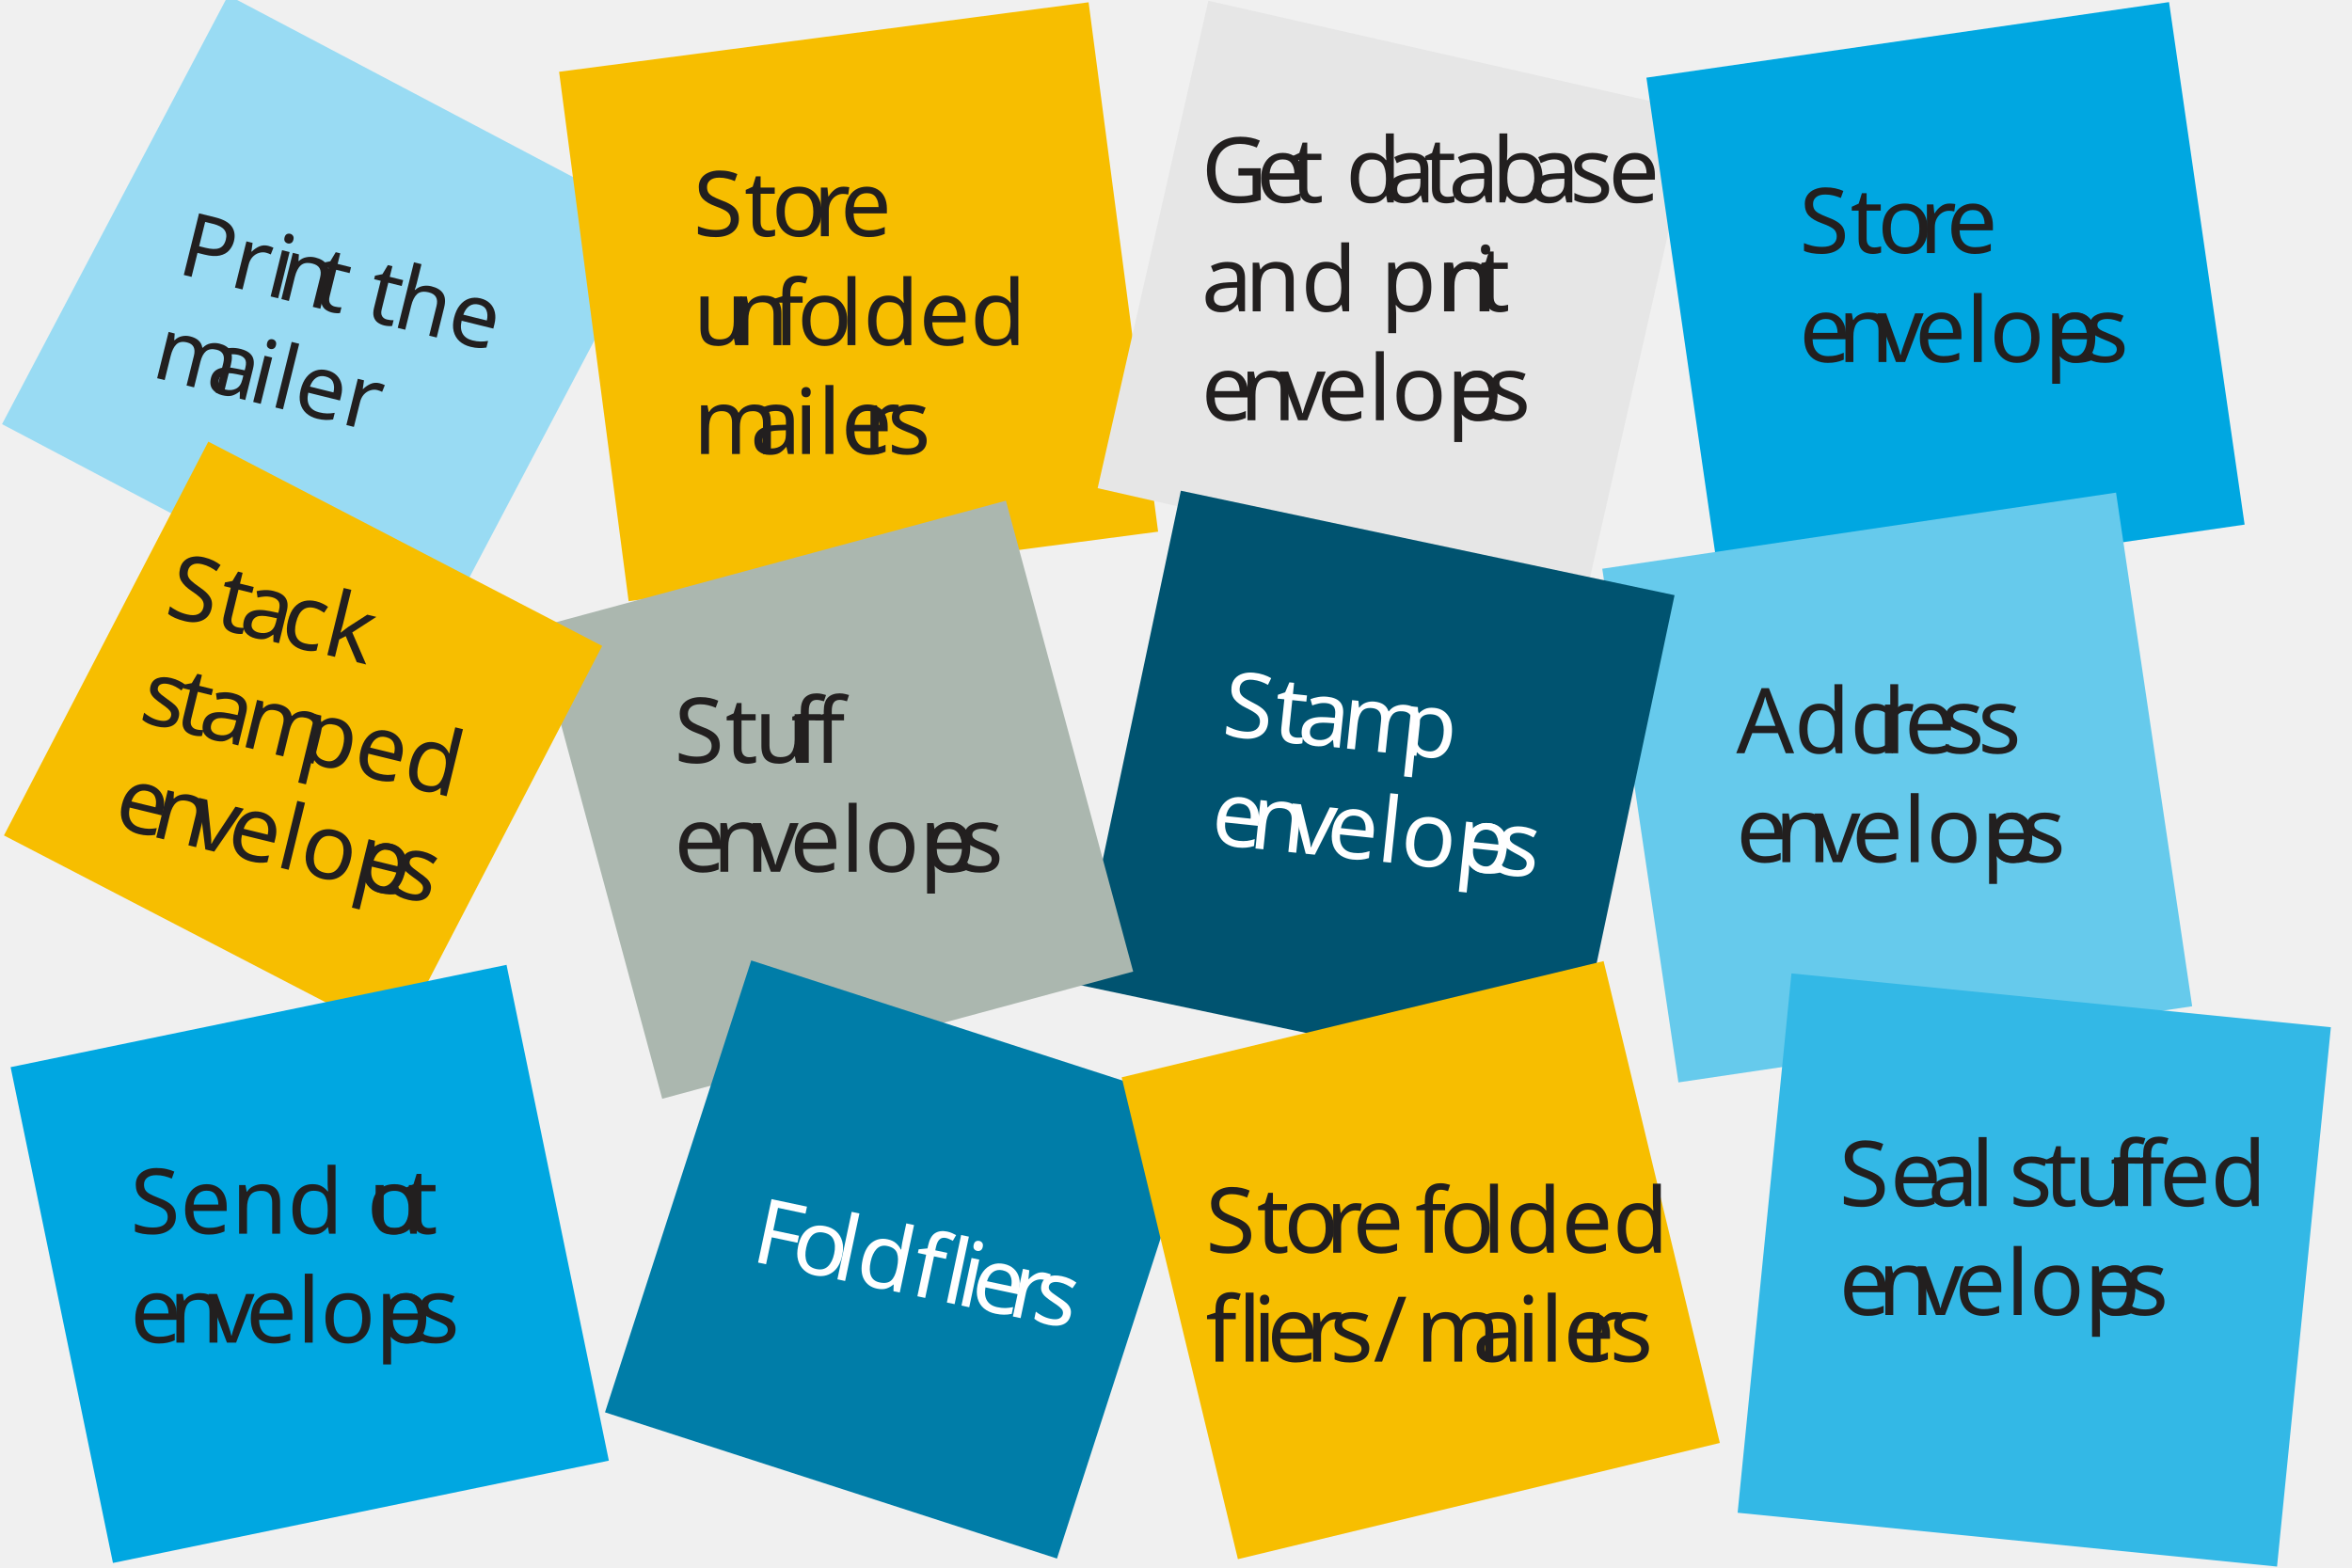
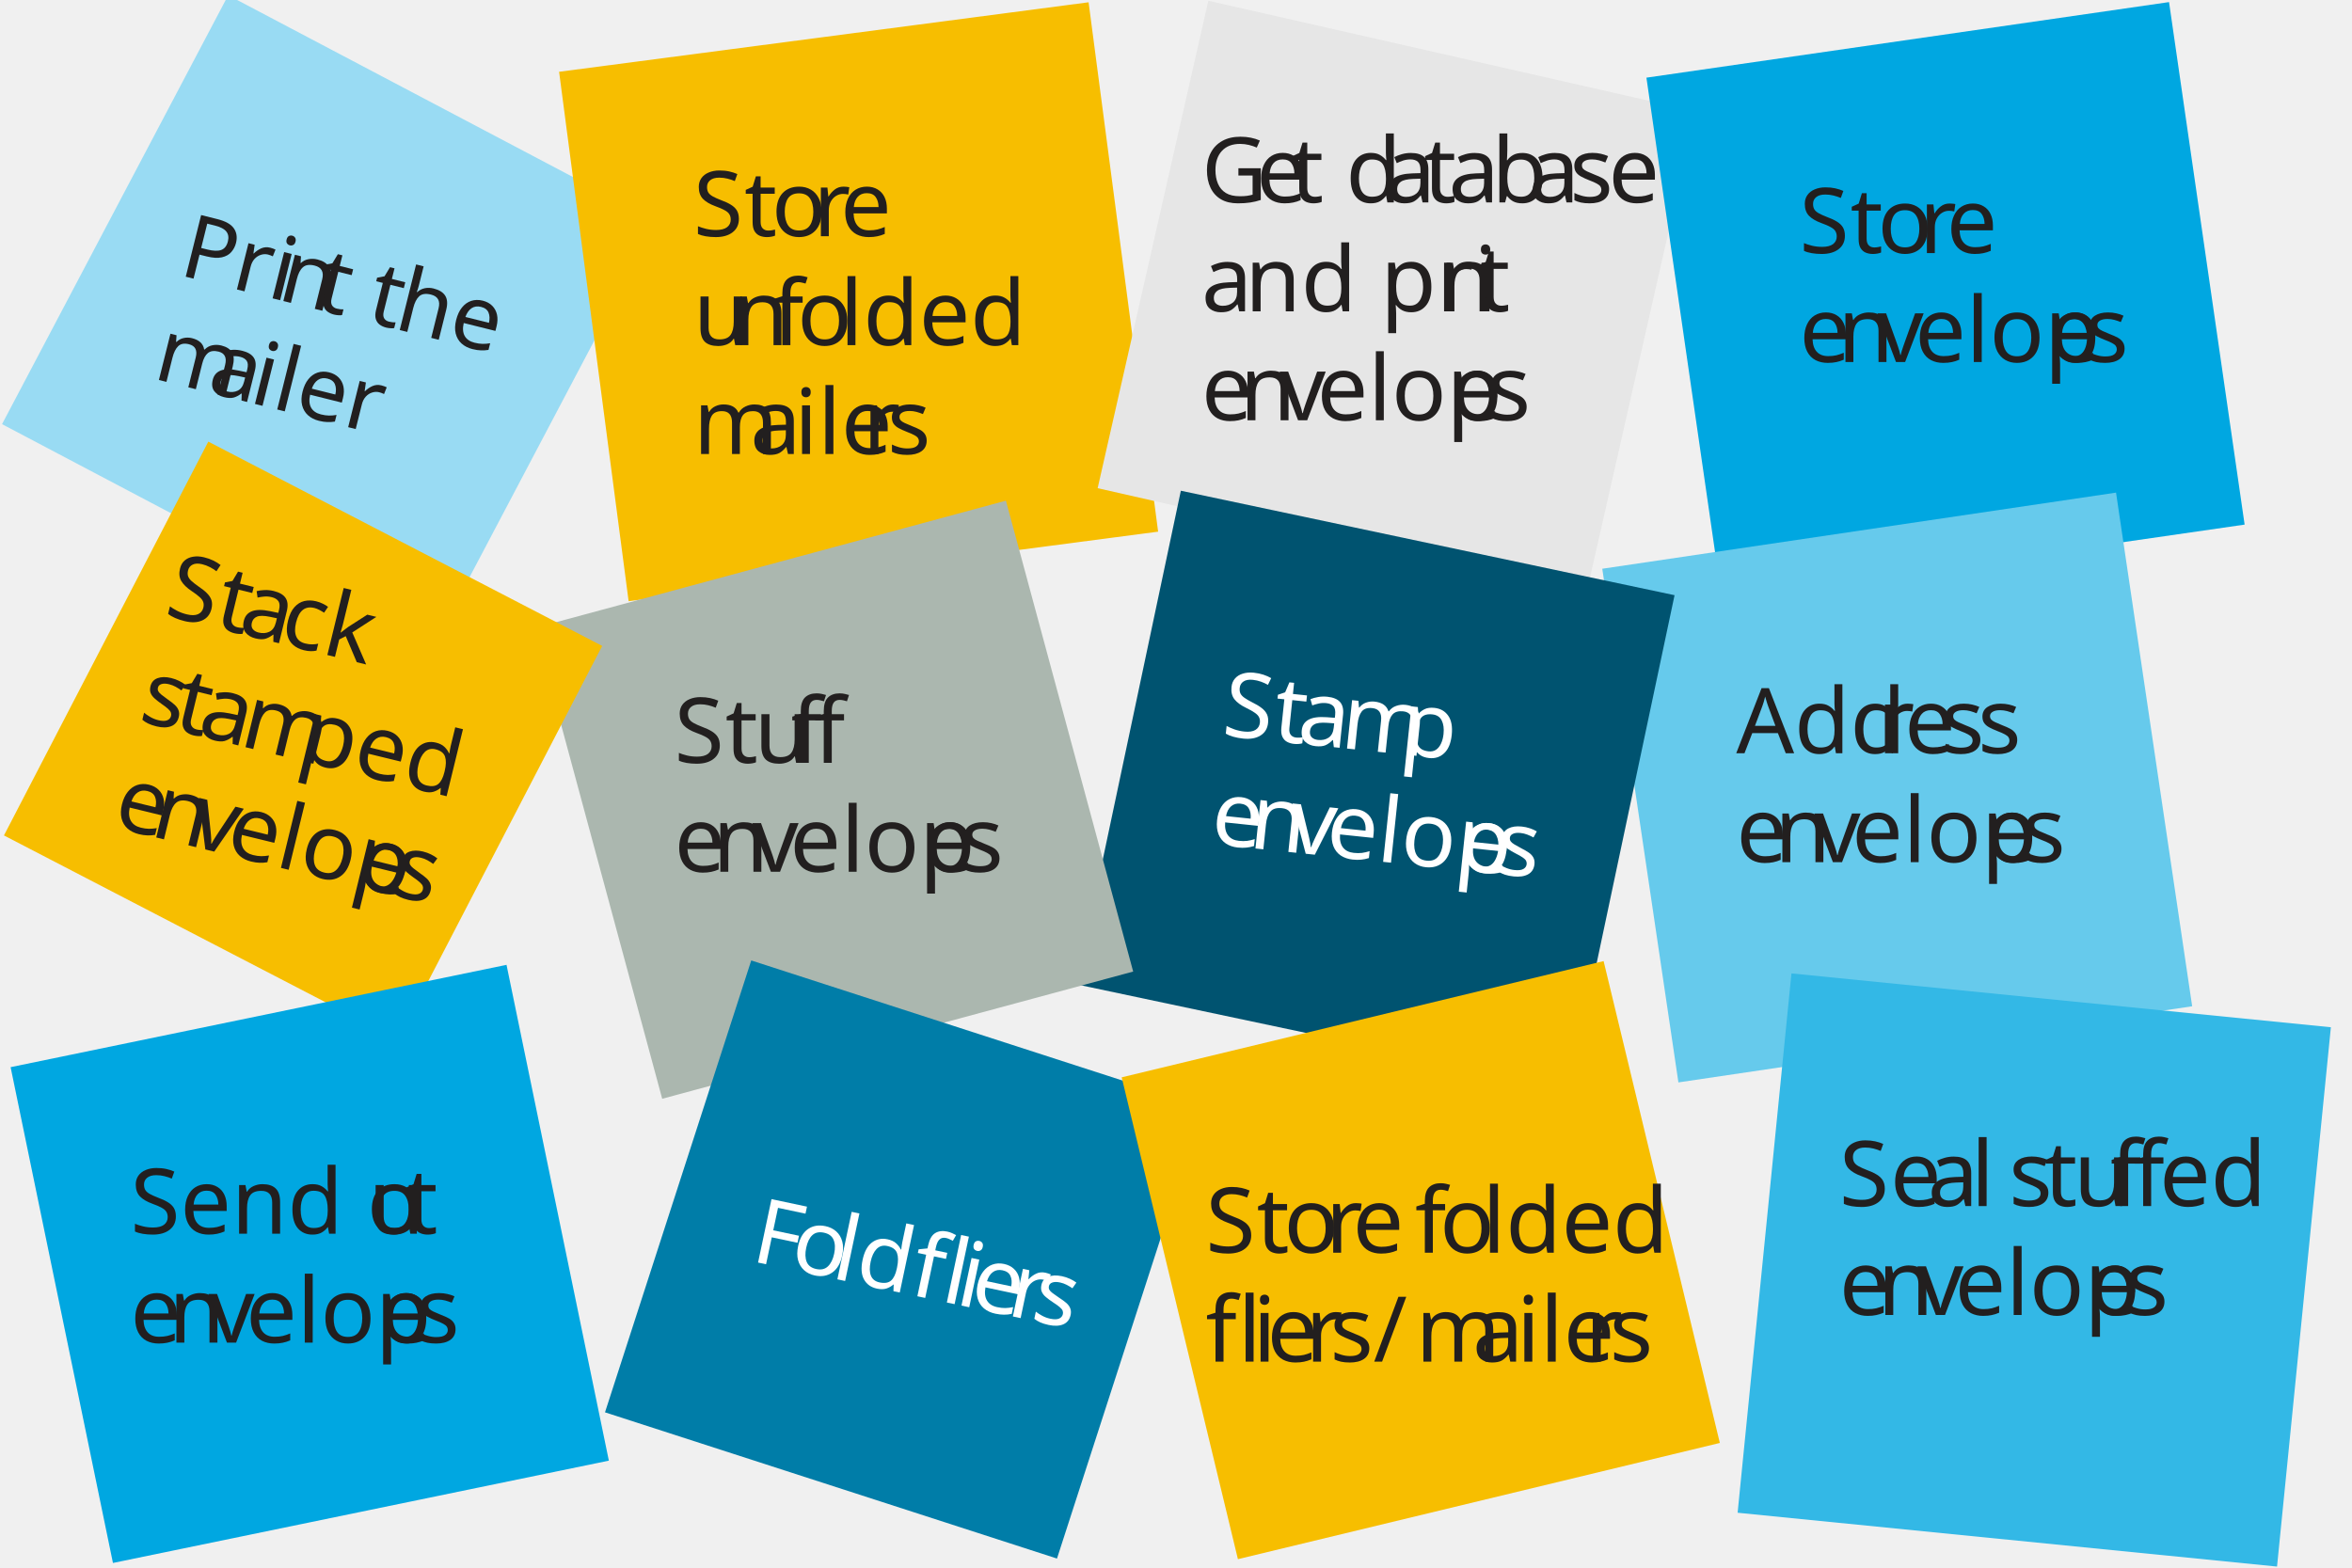
<svg xmlns="http://www.w3.org/2000/svg" viewBox="0 0 450 300">
  <defs>
-     <style>.a{fill:#99dbf3;}.b{font-size:17.02px;}.al,.b,.h{fill:#221f1f;}.ad,.al,.au,.b,.h{font-family:Noteworthy-Light, Noteworthy;font-weight:300;}.c{letter-spacing:-0.03em;}.d{letter-spacing:-0.02em;}.e{letter-spacing:-0.01em;}.f{letter-spacing:0.04em;}.g{fill:#f7be00;}.h{font-size:17.37px;}.i{letter-spacing:-0.04em;}.j{letter-spacing:-0.04em;}.k{letter-spacing:0.02em;}.l{letter-spacing:-0.02em;}.m{letter-spacing:-0.09em;}.n{letter-spacing:0.01em;}.o{letter-spacing:-0.01em;}.p{letter-spacing:0.03em;}.q{letter-spacing:-0.07em;}.r{fill:#e6e6e6;}.s{letter-spacing:-0.03em;}.t{letter-spacing:-0.02em;}.u{letter-spacing:-0.07em;}.v{letter-spacing:0.02em;}.w{letter-spacing:-0.02em;}.x{letter-spacing:0.03em;}.y{letter-spacing:-0.03em;}.z{letter-spacing:-0.03em;}.aa{fill:#00a7e1;}.ab{fill:#66caec;}.ac{fill:#005370;}.ad{font-size:17.37px;}.ad,.au{fill:#fff;}.ae{letter-spacing:-0.07em;}.af{letter-spacing:0.03em;}.ag{letter-spacing:0.02em;}.ah{letter-spacing:-0.02em;}.ai{letter-spacing:-0.03em;}.aj{fill:#abb7af;}.ak{letter-spacing:-0.11em;}.al{font-size:17.37px;}.am{letter-spacing:-0.07em;}.an{letter-spacing:0.01em;}.ao{letter-spacing:-0.05em;}.ap{letter-spacing:0.03em;}.aq{letter-spacing:0.02em;}.ar{letter-spacing:-0.02em;}.as{letter-spacing:-0.03em;}.at{fill:#007da8;}.au{font-size:17.37px;}.av{letter-spacing:-0.08em;}.aw{letter-spacing:0.01em;}.ax{letter-spacing:-0.01em;}.ay{letter-spacing:0.01em;}.az{letter-spacing:-0.02em;}.ba{letter-spacing:-0.07em;}.bb{letter-spacing:-0.09em;}.bc{letter-spacing:0.01em;}.bd{letter-spacing:-0.01em;}.be{letter-spacing:-0.01em;}.bf{letter-spacing:0.04em;}.bg{fill:#33b8e6;}.bh{letter-spacing:0.03em;}.bi{letter-spacing:-0.05em;}.bj{letter-spacing:-0.11em;}.bk{letter-spacing:-0.07em;}</style>
+     <style>.h{fill:#221f1f;font-family:Noteworthy-Light,Noteworthy;font-weight:300}.g{fill:#f7be00}.h{font-size:17.37px}.i,.j{letter-spacing:-.04em}.l{letter-spacing:-.02em}.o{letter-spacing:-.01em}.q{letter-spacing:-.07em}.z{letter-spacing:-.03em}.aa{fill:#00a7e1}.ah{letter-spacing:-.02em}.am{letter-spacing:-.07em}.ar{letter-spacing:-.02em}.bc{letter-spacing:.01em}.be{letter-spacing:-.01em}</style>
  </defs>
-   <rect class="a" x="16.67" y="15.38" width="92.78" height="92.78" transform="translate(-20.99 88.74) rotate(-62.2)" />
-   <text class="b" transform="matrix(0.97, 0.24, -0.24, 0.97, 33.56, 52.22)">Pri<tspan class="c" x="19.45" y="0">n</tspan>
+   <path fill="#99dbf3" d="M.39 81.167L43.66-.904l82.072 43.271-43.271 82.071z" />
+   <text transform="rotate(14 -197.026 164.462)" font-family="Noteworthy-Light,Noteworthy" font-weight="300" fill="#221f1f" font-size="17.02">Pri<tspan x="19.45" y="0" letter-spacing="-.03em">n</tspan>
    <tspan x="26.68" y="0">t </tspan>
-     <tspan class="d" x="36.96" y="0">t</tspan>
+     <tspan x="36.96" y="0" letter-spacing="-.02em">t</tspan>
    <tspan x="42.4" y="0">he</tspan>
-     <tspan class="e" x="0" y="20.42">m</tspan>
-     <tspan class="f" x="10.66" y="20.42">a</tspan>
-     <tspan x="18.94" y="20.42">iler </tspan>
+     <tspan x="0" y="20.42" letter-spacing="-.01em">m</tspan>
+     <tspan x="10.66" y="20.42" letter-spacing=".04em">a</tspan>
+     <tspan x="18.94" y="20.42">iler</tspan>
  </text>
-   <rect class="g" x="113.23" y="7.25" width="102.33" height="102.33" transform="matrix(0.99, -0.13, 0.13, 0.99, -6.07, 21.28)" />
+   <path class="g" d="M106.97 13.738L208.277.435 221.58 101.74l-101.307 13.303z" />
  <text class="h" transform="translate(132.65 45.2)">S<tspan class="i" x="9.75" y="0">t</tspan>
    <tspan x="14.96" y="0">o</tspan>
    <tspan class="j" x="22.92" y="0">r</tspan>
    <tspan x="28.13" y="0">e </tspan>
-     <tspan class="k" x="0" y="20.84">u</tspan>
+     <tspan x="0" y="20.84" letter-spacing=".02em">u</tspan>
    <tspan class="l" x="7.53" y="20.84">n</tspan>
-     <tspan class="m" x="15.15" y="20.84">f</tspan>
-     <tspan class="n" x="19.88" y="20.84">o</tspan>
+     <tspan x="15.15" y="20.84" letter-spacing="-.09em">f</tspan>
+     <tspan x="19.88" y="20.84" letter-spacing=".01em">o</tspan>
    <tspan x="28.02" y="20.84">lded </tspan>
    <tspan class="o" x="0" y="41.68">m</tspan>
-     <tspan class="p" x="10.88" y="41.68">a</tspan>
+     <tspan x="10.88" y="41.68" letter-spacing=".03em">a</tspan>
    <tspan x="19.32" y="41.68">ile</tspan>
    <tspan class="q" x="32.41" y="41.68">r</tspan>
-     <tspan x="37.1" y="41.68">s </tspan>
+     <tspan x="37.1" y="41.68">s</tspan>
  </text>
-   <rect class="r" x="219.43" y="9.55" width="95.65" height="95.65" transform="translate(152.12 305.29) rotate(-77.21)" />
+   <path fill="#e6e6e6" d="M210.01 93.419L231.185.142l93.277 21.175-21.175 93.276z" />
  <text class="h" transform="translate(229.86 38.74)">G<tspan class="i" x="10.48" y="0">e</tspan>
    <tspan x="17.13" y="0">t </tspan>
-     <tspan class="s" x="27.61" y="0">d</tspan>
-     <tspan class="t" x="35.08" y="0">a</tspan>
-     <tspan class="u" x="42.52" y="0">t</tspan>
-     <tspan class="v" x="47.26" y="0">a</tspan>
-     <tspan class="w" x="55.53" y="0">b</tspan>
+     <tspan x="27.61" y="0" letter-spacing="-.03em">d</tspan>
+     <tspan x="35.08" y="0" letter-spacing="-.02em">a</tspan>
+     <tspan x="42.52" y="0" letter-spacing="-.07em">t</tspan>
+     <tspan x="47.26" y="0" letter-spacing=".02em">a</tspan>
+     <tspan x="55.53" y="0" letter-spacing="-.02em">b</tspan>
    <tspan x="62.62" y="0">a</tspan>
    <tspan class="l" x="70.46" y="0">s</tspan>
    <tspan x="77.86" y="0">e </tspan>
-     <tspan class="x" x="0" y="20.84">a</tspan>
+     <tspan x="0" y="20.84" letter-spacing=".03em">a</tspan>
    <tspan x="8.33" y="20.84">nd pri</tspan>
-     <tspan class="y" x="45.41" y="20.84">n</tspan>
+     <tspan x="45.41" y="20.84" letter-spacing="-.03em">n</tspan>
    <tspan x="52.79" y="20.84">t </tspan>
    <tspan x="0" y="41.68">e</tspan>
    <tspan class="l" x="7.34" y="41.68">n</tspan>
    <tspan class="z" x="14.96" y="41.68">v</tspan>
    <tspan x="22.1" y="41.68">elop</tspan>
    <tspan class="l" x="47.69" y="41.68">e</tspan>
-     <tspan x="54.68" y="41.68">s </tspan>
+     <tspan x="54.68" y="41.68">s</tspan>
  </text>
-   <rect class="aa" x="321.72" y="7.11" width="101.03" height="101.03" transform="translate(-4.42 53.88) rotate(-8.23)" />
+   <path class="aa" d="M315.005 14.863L414.994.401l14.462 99.99-99.99 14.462z" />
  <text class="h" transform="translate(344.26 48.43)">S<tspan class="i" x="9.75" y="0">t</tspan>
    <tspan x="14.96" y="0">o</tspan>
    <tspan class="j" x="22.92" y="0">r</tspan>
    <tspan x="28.13" y="0">e </tspan>
    <tspan x="0" y="20.84">e</tspan>
    <tspan class="l" x="7.34" y="20.84">n</tspan>
    <tspan class="z" x="14.96" y="20.84">v</tspan>
    <tspan x="22.1" y="20.84">elop</tspan>
    <tspan class="l" x="47.69" y="20.84">e</tspan>
-     <tspan x="54.68" y="20.84">s </tspan>
+     <tspan x="54.68" y="20.84">s</tspan>
  </text>
-   <rect class="ab" x="313.3" y="101.04" width="99.37" height="99.37" transform="translate(-18.17 54.82) rotate(-8.43)" />
+   <path fill="#66caec" d="M306.558 108.838l98.296-14.567 14.568 98.296-98.297 14.568z" />
  <text class="h" transform="translate(332.19 144.14)">Add<tspan class="i" x="26.96" y="0">r</tspan>
    <tspan class="l" x="32.17" y="0">e</tspan>
    <tspan class="i" x="39.16" y="0">s</tspan>
    <tspan x="46.21" y="0">s </tspan>
    <tspan x="0" y="20.84">e</tspan>
    <tspan class="l" x="7.34" y="20.84">n</tspan>
    <tspan class="z" x="14.96" y="20.84">v</tspan>
    <tspan x="22.1" y="20.84">elop</tspan>
    <tspan class="l" x="47.69" y="20.84">e</tspan>
    <tspan x="54.68" y="20.84">s</tspan>
  </text>
-   <rect class="ac" x="214.9" y="102.86" width="96.55" height="96.55" transform="translate(60.81 377.31) rotate(-78.05)" />
-   <text class="ad" transform="translate(233.6 140.72) rotate(5.98)">S<tspan class="ae" x="9.75" y="0">t</tspan>
-     <tspan class="af" x="14.48" y="0">a</tspan>
-     <tspan class="ag" x="22.77" y="0">m</tspan>
+   <path fill="#005370" d="M205.938 188.365l19.991-94.457 94.458 19.991-19.992 94.458z" />
+   <text transform="rotate(5.98 -1230.247 2306.504)" fill="#fff" font-size="17.37" font-family="Noteworthy-Light,Noteworthy" font-weight="300">S<tspan x="9.75" y="0" letter-spacing="-.07em">t</tspan>
+     <tspan x="14.48" y="0" letter-spacing=".03em">a</tspan>
+     <tspan x="22.77" y="0" letter-spacing=".02em">m</tspan>
    <tspan x="34.17" y="0">p </tspan>
    <tspan x="0" y="20.84">e</tspan>
    <tspan class="ah" x="7.34" y="20.84">n</tspan>
-     <tspan class="ai" x="14.96" y="20.84">v</tspan>
+     <tspan x="14.96" y="20.84" letter-spacing="-.03em">v</tspan>
    <tspan x="22.1" y="20.84">elop</tspan>
    <tspan class="ah" x="47.69" y="20.84">e</tspan>
    <tspan x="54.68" y="20.84">s</tspan>
  </text>
-   <rect class="aj" x="112.9" y="106.38" width="93.34" height="93.34" transform="translate(-34.39 46.91) rotate(-15.12)" />
+   <path fill="#abb7af" d="M102.35 120.158l90.109-24.347 24.347 90.11-90.11 24.346z" />
  <text class="h" transform="translate(129 145.98)">S<tspan class="l" x="9.75" y="0">t</tspan>
    <tspan class="o" x="15.3" y="0">u</tspan>
-     <tspan class="ak" x="22.32" y="0">f</tspan>
+     <tspan x="22.32" y="0" letter-spacing="-.11em">f</tspan>
    <tspan x="26.72" y="0">f </tspan>
    <tspan x="0" y="20.84">e</tspan>
    <tspan class="l" x="7.34" y="20.84">n</tspan>
    <tspan class="z" x="14.96" y="20.84">v</tspan>
    <tspan x="22.1" y="20.84">elop</tspan>
    <tspan class="l" x="47.69" y="20.84">e</tspan>
-     <tspan x="54.68" y="20.84">s </tspan>
+     <tspan x="54.68" y="20.84">s</tspan>
  </text>
-   <rect class="g" x="15.53" y="99.3" width="84.9" height="84.9" transform="translate(-94.54 127.93) rotate(-62.58)" />
-   <text class="al" transform="translate(31.2 117.68) rotate(13.71)">S<tspan class="am" x="9.75" y="0">t</tspan>
-     <tspan class="an" x="14.48" y="0">a</tspan>
+   <path class="g" d="M.756 159.873l39.097-75.362 75.362 39.098-39.097 75.362z" />
+   <text transform="rotate(13.71 -473.85 188.606)" font-size="17.37" font-family="Noteworthy-Light,Noteworthy" font-weight="300" fill="#221f1f">S<tspan class="am" x="9.75" y="0">t</tspan>
+     <tspan x="14.48" y="0" letter-spacing=".01em">a</tspan>
    <tspan x="22.53" y="0">ck </tspan>
-     <tspan class="ao" x="0" y="20.84">s</tspan>
+     <tspan x="0" y="20.84" letter-spacing="-.05em">s</tspan>
    <tspan class="am" x="6.82" y="20.84">t</tspan>
-     <tspan class="ap" x="11.55" y="20.84">a</tspan>
-     <tspan class="aq" x="19.84" y="20.84">m</tspan>
+     <tspan x="11.55" y="20.84" letter-spacing=".03em">a</tspan>
+     <tspan x="19.84" y="20.84" letter-spacing=".02em">m</tspan>
    <tspan x="31.24" y="20.84">ped </tspan>
    <tspan x="0" y="41.68">e</tspan>
    <tspan class="ar" x="7.34" y="41.68">n</tspan>
-     <tspan class="as" x="14.96" y="41.68">v</tspan>
+     <tspan x="14.96" y="41.68" letter-spacing="-.03em">v</tspan>
    <tspan x="22.1" y="41.68">elop</tspan>
    <tspan class="ar" x="47.69" y="41.68">e</tspan>
-     <tspan x="54.68" y="41.68">s </tspan>
+     <tspan x="54.68" y="41.68">s</tspan>
  </text>
-   <rect class="aa" x="10.8" y="193.43" width="96.88" height="96.88" transform="translate(-47.64 16.96) rotate(-11.66)" />
+   <path class="aa" d="M2.03 204.216l94.88-19.58 19.58 94.88-94.88 19.58z" />
  <text class="h" transform="translate(24.93 236.09)">Send o<tspan class="o" x="45.56" y="0">u</tspan>
    <tspan x="52.57" y="0">t </tspan>
    <tspan x="0" y="20.84">e</tspan>
    <tspan class="l" x="7.34" y="20.84">n</tspan>
    <tspan class="z" x="14.96" y="20.84">v</tspan>
    <tspan x="22.1" y="20.84">elop</tspan>
    <tspan class="l" x="47.69" y="20.84">e</tspan>
-     <tspan x="54.68" y="20.84">s </tspan>
+     <tspan x="54.68" y="20.84">s</tspan>
  </text>
-   <rect class="at" x="127.53" y="195.57" width="90.89" height="90.89" transform="translate(-109.58 331.4) rotate(-72.07)" />
-   <text class="au" transform="translate(143.39 241.26) rotate(11.95)">
-     <tspan class="av">F</tspan>
-     <tspan class="aw" x="7.58" y="0">o</tspan>
+   <path fill="#007da8" d="M115.753 270.27l27.98-86.475 86.476 27.981-27.98 86.476z" />
+   <text transform="rotate(11.95 -1080.86 805.637)" font-size="17.37" fill="#fff" font-family="Noteworthy-Light,Noteworthy" font-weight="300">
+     <tspan letter-spacing="-.08em">F</tspan>
+     <tspan x="7.58" y="0" letter-spacing=".01em">o</tspan>
    <tspan x="15.71" y="0">ld </tspan>
-     <tspan class="ax" x="30.95" y="0">f</tspan>
-     <tspan class="ay" x="37.12" y="0">l</tspan>
-     <tspan class="az" x="39.98" y="0">i</tspan>
+     <tspan x="30.95" y="0" letter-spacing="-.01em">f</tspan>
+     <tspan x="37.12" y="0" letter-spacing=".01em">l</tspan>
+     <tspan x="39.98" y="0" letter-spacing="-.02em">i</tspan>
    <tspan x="42.7" y="0">e</tspan>
-     <tspan class="ba" x="50.03" y="0">r</tspan>
-     <tspan x="54.72" y="0">s </tspan>
+     <tspan x="50.03" y="0" letter-spacing="-.07em">r</tspan>
+     <tspan x="54.72" y="0">s</tspan>
  </text>
-   <rect class="g" x="224.42" y="193.69" width="94.85" height="94.85" transform="translate(-48.97 70.49) rotate(-13.56)" />
+   <path class="g" d="M214.608 206.163l92.206-22.24 22.238 92.207-92.206 22.239z" />
  <text class="h" transform="translate(230.67 239.72)">S<tspan class="i" x="9.75" y="0">t</tspan>
    <tspan x="14.96" y="0">o</tspan>
    <tspan class="j" x="22.92" y="0">r</tspan>
    <tspan x="28.13" y="0">e </tspan>
-     <tspan class="bb" x="40.05" y="0">f</tspan>
+     <tspan x="40.05" y="0" letter-spacing="-.09em">f</tspan>
    <tspan class="bc" x="44.78" y="0">o</tspan>
    <tspan x="52.92" y="0">lded </tspan>
-     <tspan class="bd" x="0" y="20.84">f</tspan>
+     <tspan x="0" y="20.84" letter-spacing="-.01em">f</tspan>
    <tspan class="bc" x="6.17" y="20.84">l</tspan>
    <tspan class="l" x="9.03" y="20.84">i</tspan>
    <tspan x="11.74" y="20.84">e</tspan>
    <tspan class="q" x="19.08" y="20.84">r</tspan>
    <tspan x="23.77" y="20.84">s/</tspan>
    <tspan class="be" x="40.18" y="20.84">m</tspan>
-     <tspan class="bf" x="51.05" y="20.84">a</tspan>
+     <tspan x="51.05" y="20.84" letter-spacing=".04em">a</tspan>
    <tspan x="59.5" y="20.84">ile</tspan>
    <tspan class="q" x="72.59" y="20.84">r</tspan>
-     <tspan x="77.27" y="20.84">s </tspan>
+     <tspan x="77.27" y="20.84">s</tspan>
  </text>
-   <rect class="bg" x="337.36" y="191.17" width="103.72" height="103.72" transform="translate(108.72 606.19) rotate(-84.3)" />
+   <path fill="#33b8e6" d="M332.451 289.485l10.302-103.207 103.207 10.301-10.302 103.207z" />
  <text class="h" transform="translate(351.89 230.8)">S<tspan class="o" x="9.75" y="0">e</tspan>
-     <tspan class="bh" x="16.91" y="0">a</tspan>
+     <tspan x="16.91" y="0" letter-spacing=".03em">a</tspan>
    <tspan x="25.2" y="0">l </tspan>
-     <tspan class="bi" x="32.47" y="0">s</tspan>
+     <tspan x="32.47" y="0" letter-spacing="-.05em">s</tspan>
    <tspan class="l" x="39.29" y="0">t</tspan>
    <tspan class="be" x="44.85" y="0">u</tspan>
-     <tspan class="bj" x="51.86" y="0">f</tspan>
-     <tspan class="bk" x="56.26" y="0">f</tspan>
+     <tspan x="51.86" y="0" letter-spacing="-.11em">f</tspan>
+     <tspan x="56.26" y="0" letter-spacing="-.07em">f</tspan>
    <tspan x="61.26" y="0">ed </tspan>
    <tspan x="0" y="20.84">e</tspan>
    <tspan class="l" x="7.34" y="20.84">n</tspan>
    <tspan class="z" x="14.96" y="20.84">v</tspan>
    <tspan x="22.1" y="20.84">elop</tspan>
    <tspan class="l" x="47.69" y="20.84">e</tspan>
    <tspan x="54.68" y="20.84">s</tspan>
  </text>
</svg>
